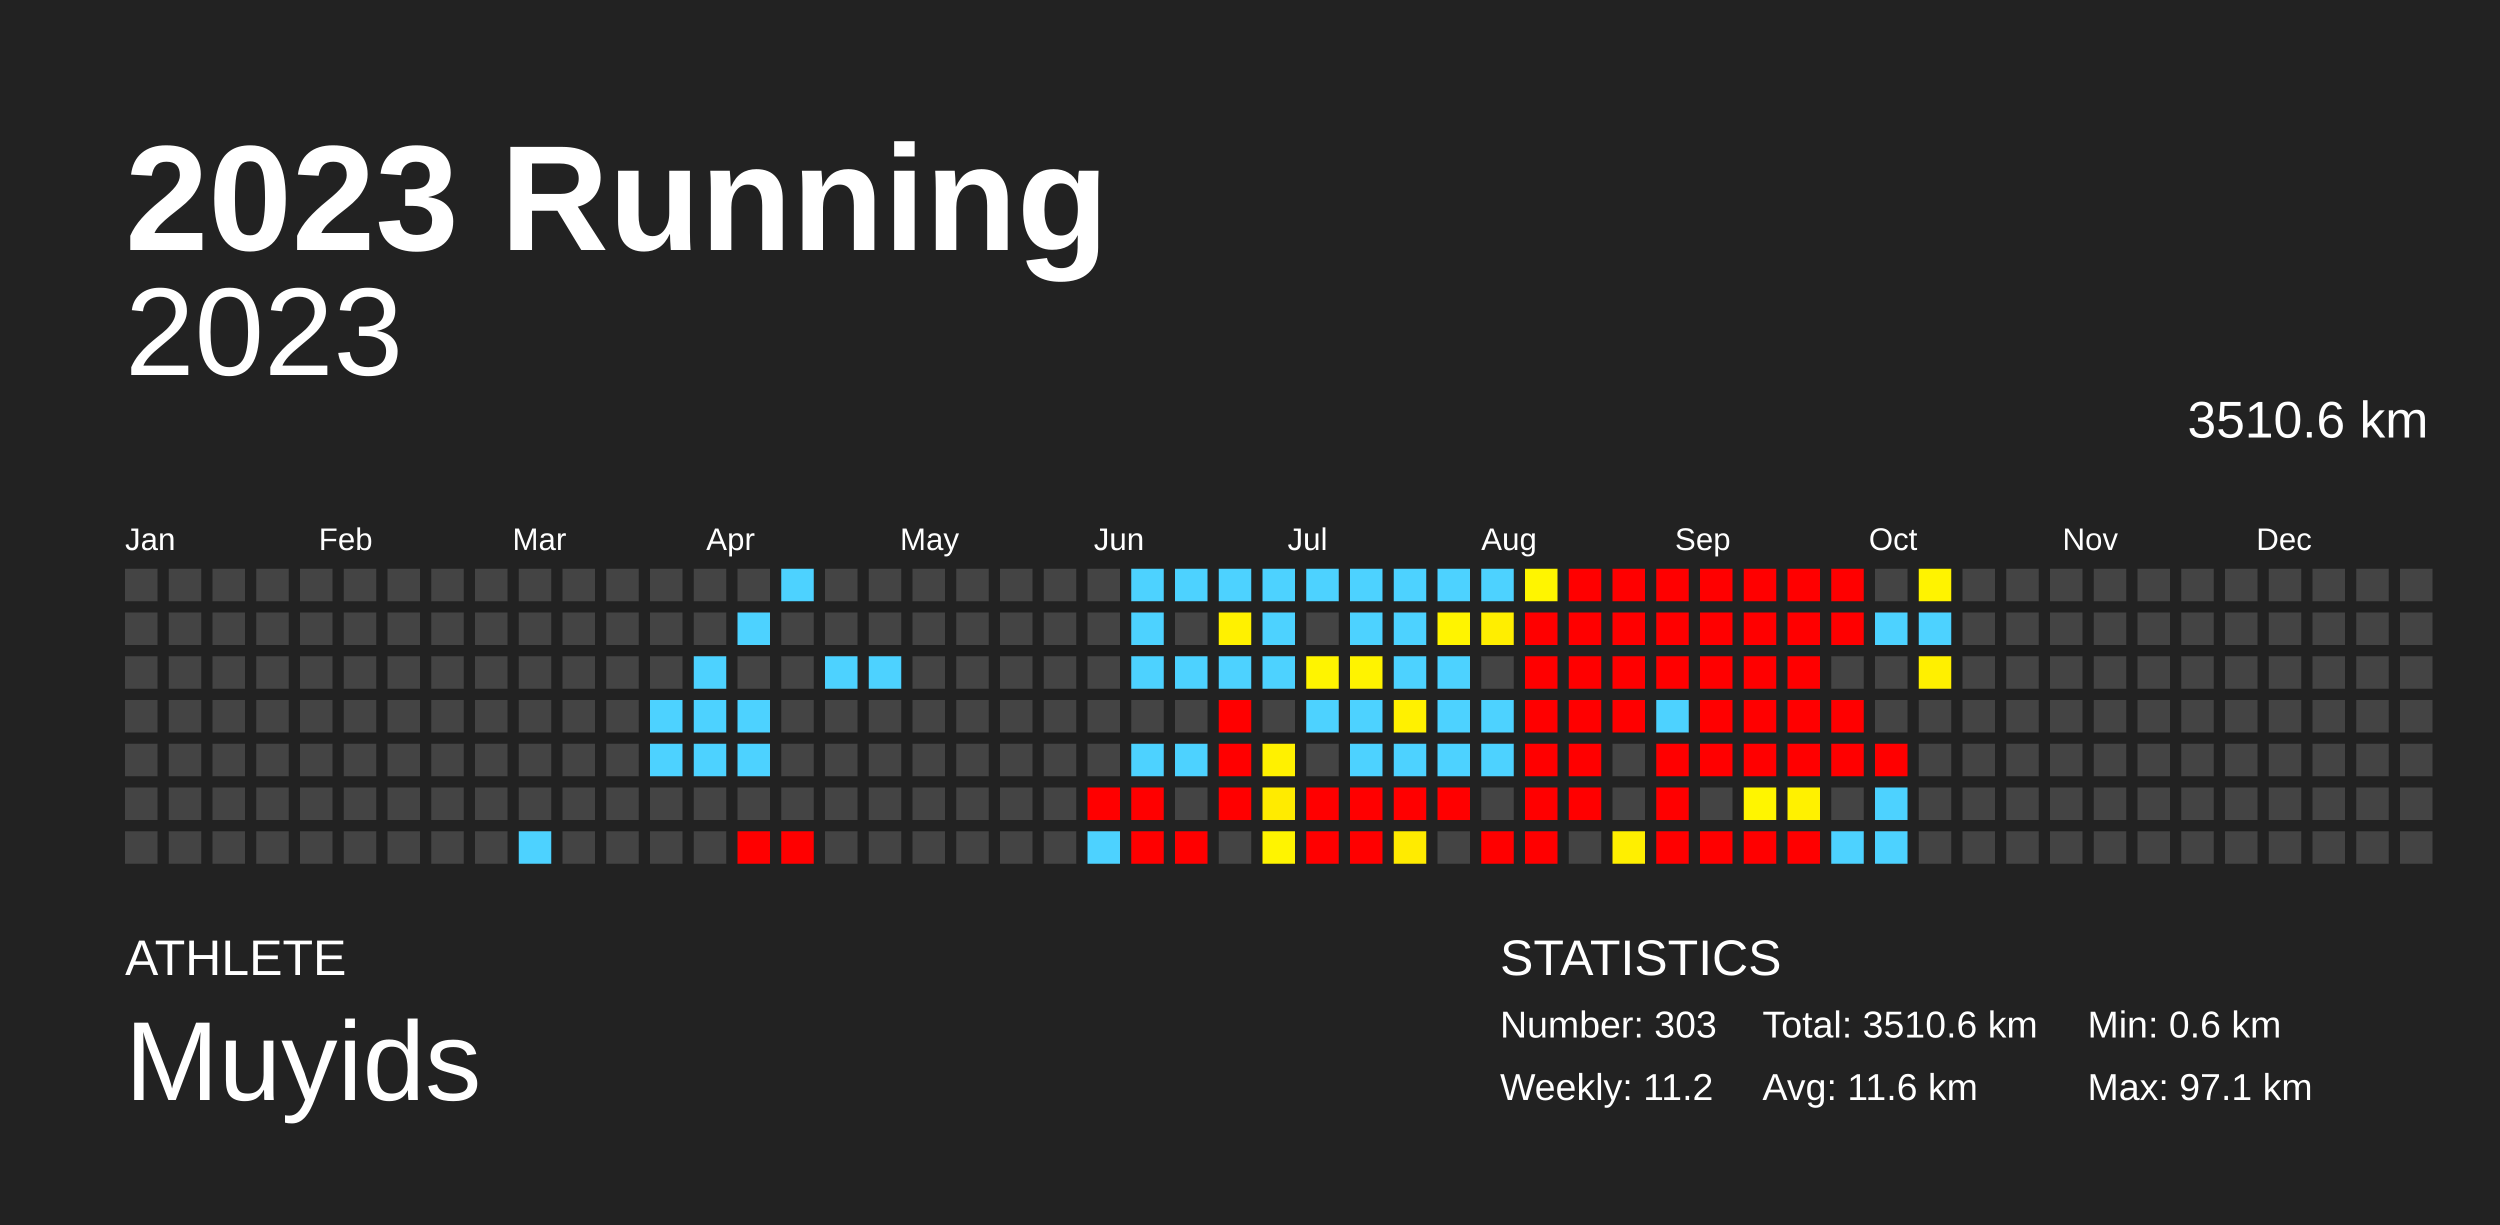
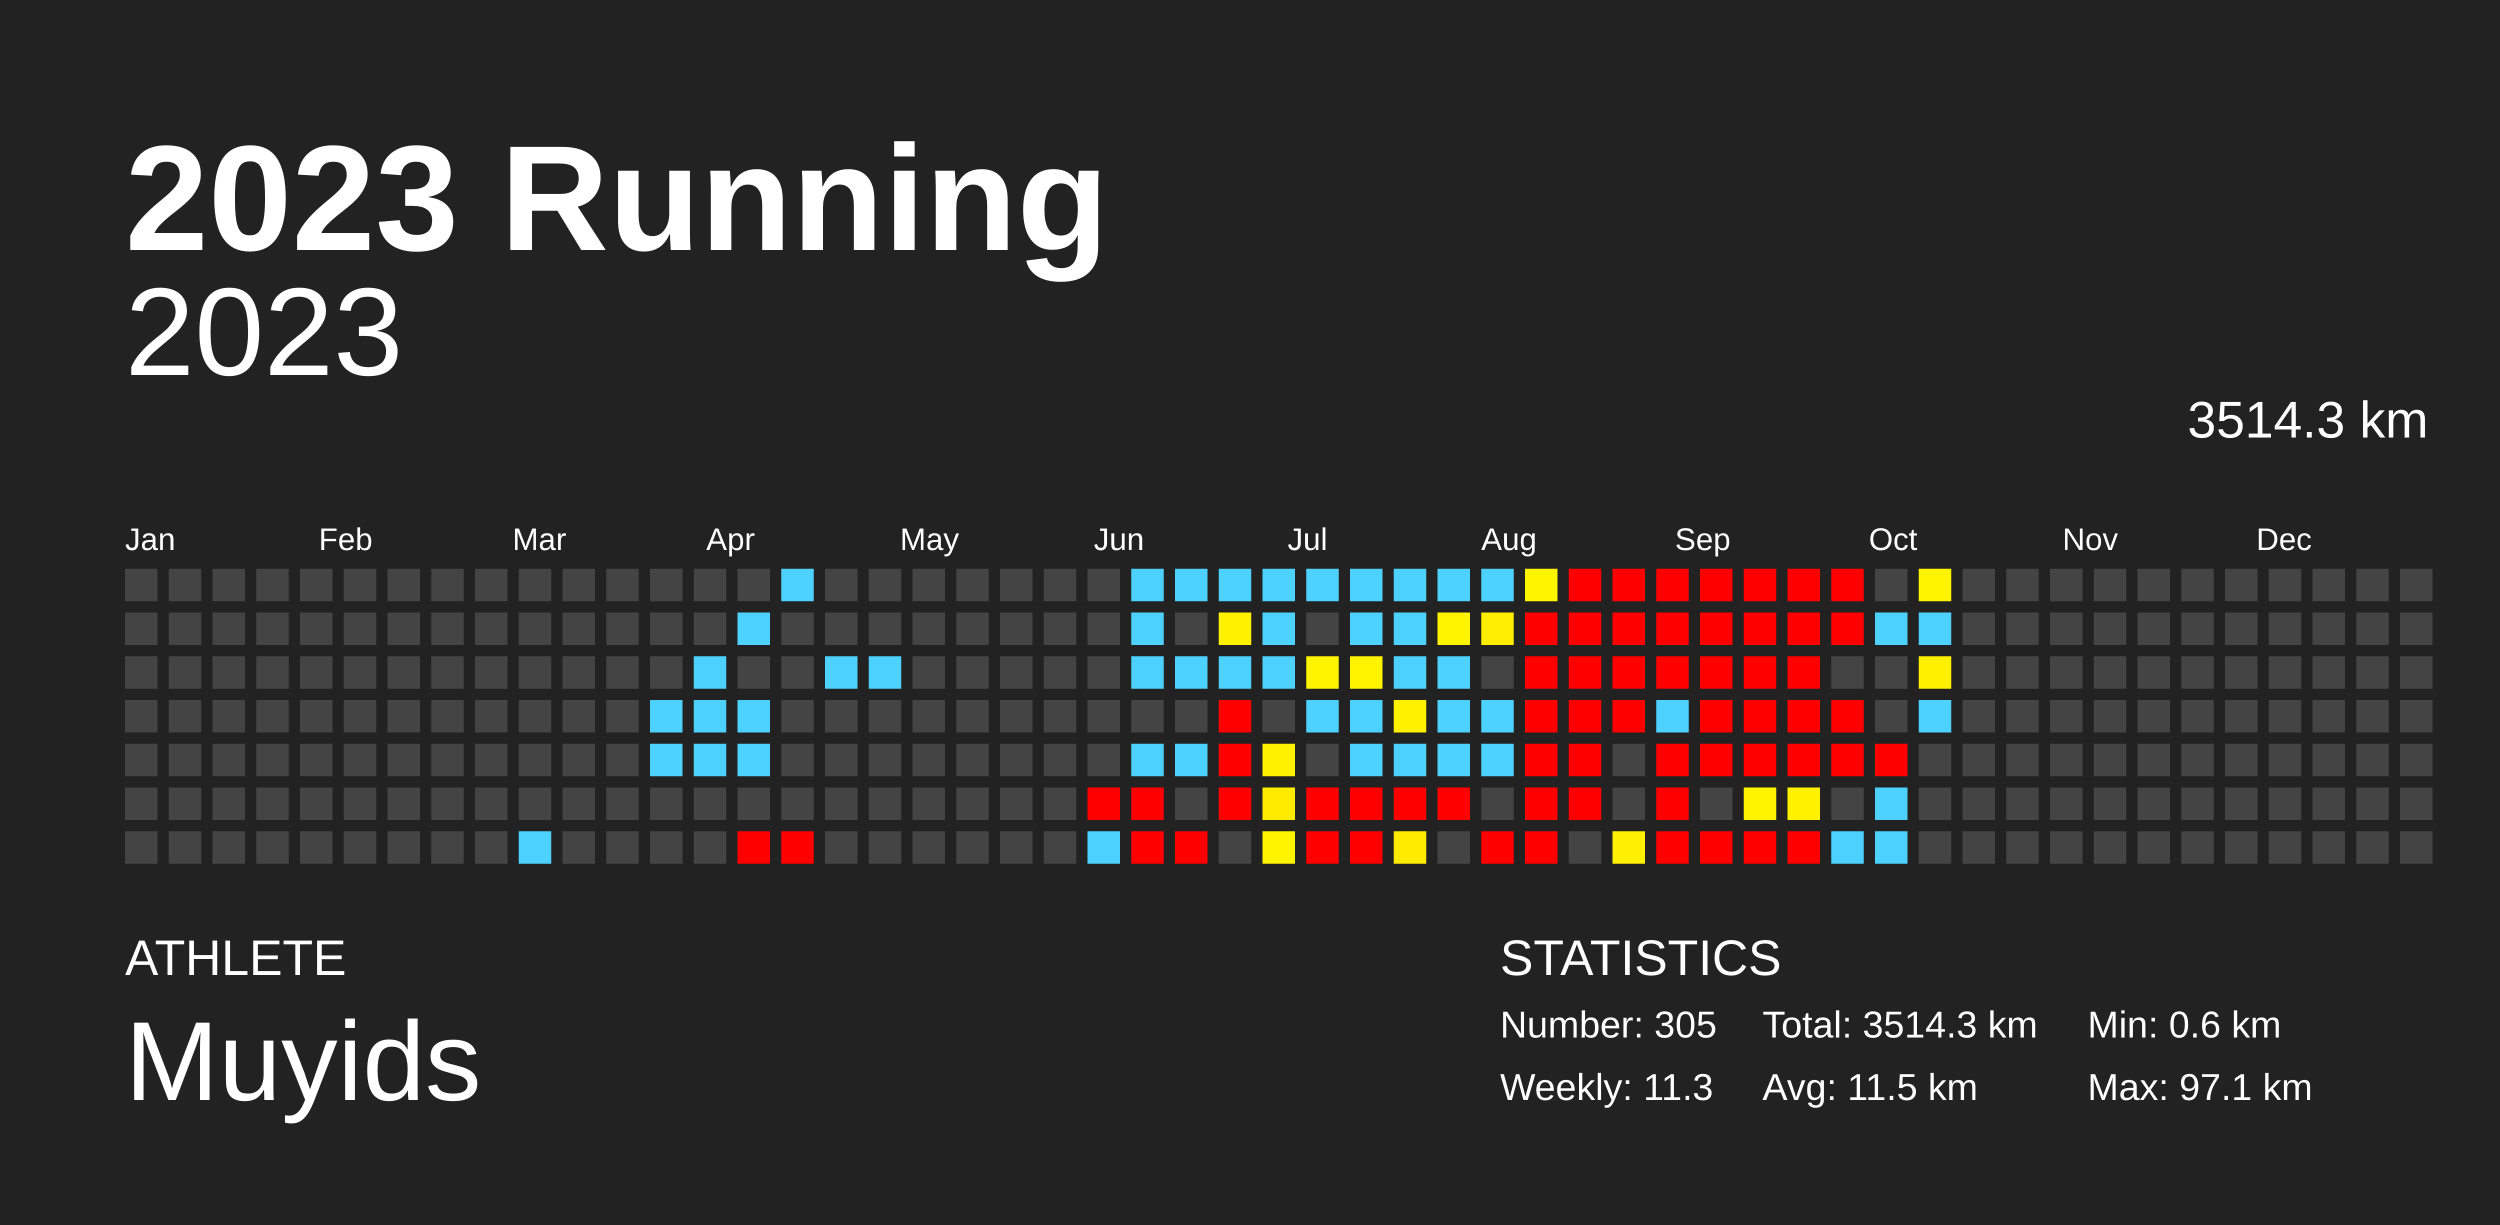
<svg xmlns="http://www.w3.org/2000/svg" baseProfile="full" height="98mm" version="1.1" viewBox="0,0,200,98" width="200mm">
  <defs />
  <rect fill="#222222" height="98" width="200" x="0" y="0" />
  <text fill="#FFFFFF" style="font-size:12px; font-family:Arial; font-weight:bold;" x="10" y="20">2023 Running</text>
  <text fill="#FFFFFF" style="font-size:4px; font-family:Arial" x="10" y="78">ATHLETE</text>
  <text fill="#FFFFFF" style="font-size:9px; font-family:Arial" x="10" y="88">Muyids</text>
  <text fill="#FFFFFF" style="font-size:4px; font-family:Arial" x="120" y="78">STATISTICS</text>
-   <text fill="#FFFFFF" style="font-size:3px; font-family:Arial" x="120" y="83">Number: 303</text>
-   <text fill="#FFFFFF" style="font-size:3px; font-family:Arial" x="120" y="88">Weekly: 11.2</text>
-   <text fill="#FFFFFF" style="font-size:3px; font-family:Arial" x="141" y="83">Total: 3510.6 km</text>
-   <text fill="#FFFFFF" style="font-size:3px; font-family:Arial" x="141" y="88">Avg: 11.6 km</text>
+   <text fill="#FFFFFF" style="font-size:3px; font-family:Arial" x="120" y="83">Number: 305</text>
+   <text fill="#FFFFFF" style="font-size:3px; font-family:Arial" x="120" y="88">Weekly: 11.3</text>
+   <text fill="#FFFFFF" style="font-size:3px; font-family:Arial" x="141" y="83">Total: 3514.3 km</text>
+   <text fill="#FFFFFF" style="font-size:3px; font-family:Arial" x="141" y="88">Avg: 11.5 km</text>
  <text fill="#FFFFFF" style="font-size:3px; font-family:Arial" x="167" y="83">Min: 0.6 km</text>
  <text fill="#FFFFFF" style="font-size:3px; font-family:Arial" x="167" y="88">Max: 97.1 km</text>
  <text alignment-baseline="hanging" fill="#FFFFFF" style="font-size:10.0px; font-family:Arial;" x="10" y="30">2023</text>
-   <text alignment-baseline="hanging" fill="#FFFFFF" style="font-size:4.125px; font-family:Arial;" x="175" y="35">3510.6 km</text>
+   <text alignment-baseline="hanging" fill="#FFFFFF" style="font-size:4.125px; font-family:Arial;" x="175" y="35">3514.3 km</text>
  <text fill="#FFFFFF" style="font-size:2.5px; font-family:Arial" x="10.0" y="44">Jan</text>
  <text fill="#FFFFFF" style="font-size:2.5px; font-family:Arial" x="25.5" y="44">Feb</text>
  <text fill="#FFFFFF" style="font-size:2.5px; font-family:Arial" x="41.0" y="44">Mar</text>
  <text fill="#FFFFFF" style="font-size:2.5px; font-family:Arial" x="56.5" y="44">Apr</text>
  <text fill="#FFFFFF" style="font-size:2.5px; font-family:Arial" x="72.0" y="44">May</text>
  <text fill="#FFFFFF" style="font-size:2.5px; font-family:Arial" x="87.5" y="44">Jun</text>
  <text fill="#FFFFFF" style="font-size:2.5px; font-family:Arial" x="103.0" y="44">Jul</text>
  <text fill="#FFFFFF" style="font-size:2.5px; font-family:Arial" x="118.5" y="44">Aug</text>
  <text fill="#FFFFFF" style="font-size:2.5px; font-family:Arial" x="134.0" y="44">Sep</text>
  <text fill="#FFFFFF" style="font-size:2.5px; font-family:Arial" x="149.5" y="44">Oct</text>
  <text fill="#FFFFFF" style="font-size:2.5px; font-family:Arial" x="165.0" y="44">Nov</text>
  <text fill="#FFFFFF" style="font-size:2.5px; font-family:Arial" x="180.5" y="44">Dec</text>
  <rect fill="#444444" height="2.6" width="2.6" x="10.0" y="45.5" />
  <rect fill="#444444" height="2.6" width="2.6" x="10.0" y="49.0" />
  <rect fill="#444444" height="2.6" width="2.6" x="10.0" y="52.5" />
  <rect fill="#444444" height="2.6" width="2.6" x="10.0" y="56.0" />
  <rect fill="#444444" height="2.6" width="2.6" x="10.0" y="59.5" />
  <rect fill="#444444" height="2.6" width="2.6" x="10.0" y="63.0" />
  <rect fill="#444444" height="2.6" width="2.6" x="10.0" y="66.5" />
  <rect fill="#444444" height="2.6" width="2.6" x="13.5" y="45.5" />
  <rect fill="#444444" height="2.6" width="2.6" x="13.5" y="49.0" />
  <rect fill="#444444" height="2.6" width="2.6" x="13.5" y="52.5" />
  <rect fill="#444444" height="2.6" width="2.6" x="13.5" y="56.0" />
  <rect fill="#444444" height="2.6" width="2.6" x="13.5" y="59.5" />
  <rect fill="#444444" height="2.6" width="2.6" x="13.5" y="63.0" />
  <rect fill="#444444" height="2.6" width="2.6" x="13.5" y="66.5" />
  <rect fill="#444444" height="2.6" width="2.6" x="17.0" y="45.5" />
  <rect fill="#444444" height="2.6" width="2.6" x="17.0" y="49.0" />
  <rect fill="#444444" height="2.6" width="2.6" x="17.0" y="52.5" />
  <rect fill="#444444" height="2.6" width="2.6" x="17.0" y="56.0" />
  <rect fill="#444444" height="2.6" width="2.6" x="17.0" y="59.5" />
  <rect fill="#444444" height="2.6" width="2.6" x="17.0" y="63.0" />
  <rect fill="#444444" height="2.6" width="2.6" x="17.0" y="66.5" />
  <rect fill="#444444" height="2.6" width="2.6" x="20.5" y="45.5" />
  <rect fill="#444444" height="2.6" width="2.6" x="20.5" y="49.0" />
  <rect fill="#444444" height="2.6" width="2.6" x="20.5" y="52.5" />
  <rect fill="#444444" height="2.6" width="2.6" x="20.5" y="56.0" />
  <rect fill="#444444" height="2.6" width="2.6" x="20.5" y="59.5" />
  <rect fill="#444444" height="2.6" width="2.6" x="20.5" y="63.0" />
  <rect fill="#444444" height="2.6" width="2.6" x="20.5" y="66.5" />
  <rect fill="#444444" height="2.6" width="2.6" x="24.0" y="45.5" />
  <rect fill="#444444" height="2.6" width="2.6" x="24.0" y="49.0" />
  <rect fill="#444444" height="2.6" width="2.6" x="24.0" y="52.5" />
  <rect fill="#444444" height="2.6" width="2.6" x="24.0" y="56.0" />
  <rect fill="#444444" height="2.6" width="2.6" x="24.0" y="59.5" />
  <rect fill="#444444" height="2.6" width="2.6" x="24.0" y="63.0" />
  <rect fill="#444444" height="2.6" width="2.6" x="24.0" y="66.5" />
  <rect fill="#444444" height="2.6" width="2.6" x="27.5" y="45.5" />
  <rect fill="#444444" height="2.6" width="2.6" x="27.5" y="49.0" />
  <rect fill="#444444" height="2.6" width="2.6" x="27.5" y="52.5" />
  <rect fill="#444444" height="2.6" width="2.6" x="27.5" y="56.0" />
  <rect fill="#444444" height="2.6" width="2.6" x="27.5" y="59.5" />
  <rect fill="#444444" height="2.6" width="2.6" x="27.5" y="63.0" />
  <rect fill="#444444" height="2.6" width="2.6" x="27.5" y="66.5" />
  <rect fill="#444444" height="2.6" width="2.6" x="31.0" y="45.5" />
  <rect fill="#444444" height="2.6" width="2.6" x="31.0" y="49.0" />
  <rect fill="#444444" height="2.6" width="2.6" x="31.0" y="52.5" />
  <rect fill="#444444" height="2.6" width="2.6" x="31.0" y="56.0" />
  <rect fill="#444444" height="2.6" width="2.6" x="31.0" y="59.5" />
  <rect fill="#444444" height="2.6" width="2.6" x="31.0" y="63.0" />
  <rect fill="#444444" height="2.6" width="2.6" x="31.0" y="66.5" />
  <rect fill="#444444" height="2.6" width="2.6" x="34.5" y="45.5" />
  <rect fill="#444444" height="2.6" width="2.6" x="34.5" y="49.0" />
  <rect fill="#444444" height="2.6" width="2.6" x="34.5" y="52.5" />
  <rect fill="#444444" height="2.6" width="2.6" x="34.5" y="56.0" />
  <rect fill="#444444" height="2.6" width="2.6" x="34.5" y="59.5" />
  <rect fill="#444444" height="2.6" width="2.6" x="34.5" y="63.0" />
  <rect fill="#444444" height="2.6" width="2.6" x="34.5" y="66.5" />
  <rect fill="#444444" height="2.6" width="2.6" x="38.0" y="45.5" />
  <rect fill="#444444" height="2.6" width="2.6" x="38.0" y="49.0" />
  <rect fill="#444444" height="2.6" width="2.6" x="38.0" y="52.5" />
  <rect fill="#444444" height="2.6" width="2.6" x="38.0" y="56.0" />
  <rect fill="#444444" height="2.6" width="2.6" x="38.0" y="59.5" />
  <rect fill="#444444" height="2.6" width="2.6" x="38.0" y="63.0" />
  <rect fill="#444444" height="2.6" width="2.6" x="38.0" y="66.5" />
  <rect fill="#444444" height="2.6" width="2.6" x="41.5" y="45.5" />
  <rect fill="#444444" height="2.6" width="2.6" x="41.5" y="49.0" />
  <rect fill="#444444" height="2.6" width="2.6" x="41.5" y="52.5" />
  <rect fill="#444444" height="2.6" width="2.6" x="41.5" y="56.0" />
  <rect fill="#444444" height="2.6" width="2.6" x="41.5" y="59.5" />
  <rect fill="#444444" height="2.6" width="2.6" x="41.5" y="63.0" />
  <rect fill="#4dd2ff" height="2.6" width="2.6" x="41.5" y="66.5" />
  <rect fill="#444444" height="2.6" width="2.6" x="45.0" y="45.5" />
  <rect fill="#444444" height="2.6" width="2.6" x="45.0" y="49.0" />
  <rect fill="#444444" height="2.6" width="2.6" x="45.0" y="52.5" />
  <rect fill="#444444" height="2.6" width="2.6" x="45.0" y="56.0" />
  <rect fill="#444444" height="2.6" width="2.6" x="45.0" y="59.5" />
  <rect fill="#444444" height="2.6" width="2.6" x="45.0" y="63.0" />
  <rect fill="#444444" height="2.6" width="2.6" x="45.0" y="66.5" />
  <rect fill="#444444" height="2.6" width="2.6" x="48.5" y="45.5" />
  <rect fill="#444444" height="2.6" width="2.6" x="48.5" y="49.0" />
  <rect fill="#444444" height="2.6" width="2.6" x="48.5" y="52.5" />
  <rect fill="#444444" height="2.6" width="2.6" x="48.5" y="56.0" />
  <rect fill="#444444" height="2.6" width="2.6" x="48.5" y="59.5" />
  <rect fill="#444444" height="2.6" width="2.6" x="48.5" y="63.0" />
  <rect fill="#444444" height="2.6" width="2.6" x="48.5" y="66.5" />
  <rect fill="#444444" height="2.6" width="2.6" x="52.0" y="45.5" />
  <rect fill="#444444" height="2.6" width="2.6" x="52.0" y="49.0" />
  <rect fill="#444444" height="2.6" width="2.6" x="52.0" y="52.5" />
  <rect fill="#4dd2ff" height="2.6" width="2.6" x="52.0" y="56.0" />
  <rect fill="#4dd2ff" height="2.6" width="2.6" x="52.0" y="59.5" />
  <rect fill="#444444" height="2.6" width="2.6" x="52.0" y="63.0" />
  <rect fill="#444444" height="2.6" width="2.6" x="52.0" y="66.5" />
  <rect fill="#444444" height="2.6" width="2.6" x="55.5" y="45.5" />
  <rect fill="#444444" height="2.6" width="2.6" x="55.5" y="49.0" />
  <rect fill="#4dd2ff" height="2.6" width="2.6" x="55.5" y="52.5" />
  <rect fill="#4dd2ff" height="2.6" width="2.6" x="55.5" y="56.0" />
  <rect fill="#4dd2ff" height="2.6" width="2.6" x="55.5" y="59.5" />
  <rect fill="#444444" height="2.6" width="2.6" x="55.5" y="63.0" />
  <rect fill="#444444" height="2.6" width="2.6" x="55.5" y="66.5" />
  <rect fill="#444444" height="2.6" width="2.6" x="59.0" y="45.5" />
  <rect fill="#4dd2ff" height="2.6" width="2.6" x="59.0" y="49.0" />
  <rect fill="#444444" height="2.6" width="2.6" x="59.0" y="52.5" />
  <rect fill="#4dd2ff" height="2.6" width="2.6" x="59.0" y="56.0" />
  <rect fill="#4dd2ff" height="2.6" width="2.6" x="59.0" y="59.5" />
  <rect fill="#444444" height="2.6" width="2.6" x="59.0" y="63.0" />
  <rect fill="red" height="2.6" width="2.6" x="59.0" y="66.5" />
  <rect fill="#4dd2ff" height="2.6" width="2.6" x="62.5" y="45.5" />
  <rect fill="#444444" height="2.6" width="2.6" x="62.5" y="49.0" />
  <rect fill="#444444" height="2.6" width="2.6" x="62.5" y="52.5" />
  <rect fill="#444444" height="2.6" width="2.6" x="62.5" y="56.0" />
  <rect fill="#444444" height="2.6" width="2.6" x="62.5" y="59.5" />
  <rect fill="#444444" height="2.6" width="2.6" x="62.5" y="63.0" />
  <rect fill="red" height="2.6" width="2.6" x="62.5" y="66.5" />
  <rect fill="#444444" height="2.6" width="2.6" x="66.0" y="45.5" />
  <rect fill="#444444" height="2.6" width="2.6" x="66.0" y="49.0" />
  <rect fill="#4dd2ff" height="2.6" width="2.6" x="66.0" y="52.5" />
  <rect fill="#444444" height="2.6" width="2.6" x="66.0" y="56.0" />
  <rect fill="#444444" height="2.6" width="2.6" x="66.0" y="59.5" />
  <rect fill="#444444" height="2.6" width="2.6" x="66.0" y="63.0" />
  <rect fill="#444444" height="2.6" width="2.6" x="66.0" y="66.5" />
  <rect fill="#444444" height="2.6" width="2.6" x="69.5" y="45.5" />
  <rect fill="#444444" height="2.6" width="2.6" x="69.5" y="49.0" />
  <rect fill="#4dd2ff" height="2.6" width="2.6" x="69.5" y="52.5" />
  <rect fill="#444444" height="2.6" width="2.6" x="69.5" y="56.0" />
  <rect fill="#444444" height="2.6" width="2.6" x="69.5" y="59.5" />
  <rect fill="#444444" height="2.6" width="2.6" x="69.5" y="63.0" />
  <rect fill="#444444" height="2.6" width="2.6" x="69.5" y="66.5" />
  <rect fill="#444444" height="2.6" width="2.6" x="73.0" y="45.5" />
  <rect fill="#444444" height="2.6" width="2.6" x="73.0" y="49.0" />
  <rect fill="#444444" height="2.6" width="2.6" x="73.0" y="52.5" />
  <rect fill="#444444" height="2.6" width="2.6" x="73.0" y="56.0" />
  <rect fill="#444444" height="2.6" width="2.6" x="73.0" y="59.5" />
  <rect fill="#444444" height="2.6" width="2.6" x="73.0" y="63.0" />
  <rect fill="#444444" height="2.6" width="2.6" x="73.0" y="66.5" />
  <rect fill="#444444" height="2.6" width="2.6" x="76.5" y="45.5" />
  <rect fill="#444444" height="2.6" width="2.6" x="76.5" y="49.0" />
  <rect fill="#444444" height="2.6" width="2.6" x="76.5" y="52.5" />
  <rect fill="#444444" height="2.6" width="2.6" x="76.5" y="56.0" />
  <rect fill="#444444" height="2.6" width="2.6" x="76.5" y="59.5" />
  <rect fill="#444444" height="2.6" width="2.6" x="76.5" y="63.0" />
  <rect fill="#444444" height="2.6" width="2.6" x="76.5" y="66.5" />
  <rect fill="#444444" height="2.6" width="2.6" x="80.0" y="45.5" />
  <rect fill="#444444" height="2.6" width="2.6" x="80.0" y="49.0" />
  <rect fill="#444444" height="2.6" width="2.6" x="80.0" y="52.5" />
  <rect fill="#444444" height="2.6" width="2.6" x="80.0" y="56.0" />
  <rect fill="#444444" height="2.6" width="2.6" x="80.0" y="59.5" />
  <rect fill="#444444" height="2.6" width="2.6" x="80.0" y="63.0" />
  <rect fill="#444444" height="2.6" width="2.6" x="80.0" y="66.5" />
  <rect fill="#444444" height="2.6" width="2.6" x="83.5" y="45.5" />
  <rect fill="#444444" height="2.6" width="2.6" x="83.5" y="49.0" />
  <rect fill="#444444" height="2.6" width="2.6" x="83.5" y="52.5" />
  <rect fill="#444444" height="2.6" width="2.6" x="83.5" y="56.0" />
  <rect fill="#444444" height="2.6" width="2.6" x="83.5" y="59.5" />
  <rect fill="#444444" height="2.6" width="2.6" x="83.5" y="63.0" />
  <rect fill="#444444" height="2.6" width="2.6" x="83.5" y="66.5" />
  <rect fill="#444444" height="2.6" width="2.6" x="87.0" y="45.5" />
  <rect fill="#444444" height="2.6" width="2.6" x="87.0" y="49.0" />
  <rect fill="#444444" height="2.6" width="2.6" x="87.0" y="52.5" />
  <rect fill="#444444" height="2.6" width="2.6" x="87.0" y="56.0" />
  <rect fill="#444444" height="2.6" width="2.6" x="87.0" y="59.5" />
  <rect fill="red" height="2.6" width="2.6" x="87.0" y="63.0" />
  <rect fill="#4dd2ff" height="2.6" width="2.6" x="87.0" y="66.5" />
  <rect fill="#4dd2ff" height="2.6" width="2.6" x="90.5" y="45.5" />
  <rect fill="#4dd2ff" height="2.6" width="2.6" x="90.5" y="49.0" />
  <rect fill="#4dd2ff" height="2.6" width="2.6" x="90.5" y="52.5" />
  <rect fill="#444444" height="2.6" width="2.6" x="90.5" y="56.0" />
  <rect fill="#4dd2ff" height="2.6" width="2.6" x="90.5" y="59.5" />
  <rect fill="red" height="2.6" width="2.6" x="90.5" y="63.0" />
  <rect fill="red" height="2.6" width="2.6" x="90.5" y="66.5" />
  <rect fill="#4dd2ff" height="2.6" width="2.6" x="94.0" y="45.5" />
  <rect fill="#444444" height="2.6" width="2.6" x="94.0" y="49.0" />
  <rect fill="#4dd2ff" height="2.6" width="2.6" x="94.0" y="52.5" />
  <rect fill="#444444" height="2.6" width="2.6" x="94.0" y="56.0" />
  <rect fill="#4dd2ff" height="2.6" width="2.6" x="94.0" y="59.5" />
  <rect fill="#444444" height="2.6" width="2.6" x="94.0" y="63.0" />
  <rect fill="red" height="2.6" width="2.6" x="94.0" y="66.5" />
  <rect fill="#4dd2ff" height="2.6" width="2.6" x="97.5" y="45.5" />
  <rect fill="#fff100" height="2.6" width="2.6" x="97.5" y="49.0" />
  <rect fill="#4dd2ff" height="2.6" width="2.6" x="97.5" y="52.5" />
  <rect fill="red" height="2.6" width="2.6" x="97.5" y="56.0" />
  <rect fill="red" height="2.6" width="2.6" x="97.5" y="59.5" />
  <rect fill="red" height="2.6" width="2.6" x="97.5" y="63.0" />
  <rect fill="#444444" height="2.6" width="2.6" x="97.5" y="66.5" />
  <rect fill="#4dd2ff" height="2.6" width="2.6" x="101.0" y="45.5" />
  <rect fill="#4dd2ff" height="2.6" width="2.6" x="101.0" y="49.0" />
  <rect fill="#4dd2ff" height="2.6" width="2.6" x="101.0" y="52.5" />
  <rect fill="#444444" height="2.6" width="2.6" x="101.0" y="56.0" />
  <rect fill="#fff100" height="2.6" width="2.6" x="101.0" y="59.5" />
  <rect fill="#ffeb00" height="2.6" width="2.6" x="101.0" y="63.0" />
  <rect fill="#fff400" height="2.6" width="2.6" x="101.0" y="66.5" />
  <rect fill="#4dd2ff" height="2.6" width="2.6" x="104.5" y="45.5" />
  <rect fill="#444444" height="2.6" width="2.6" x="104.5" y="49.0" />
  <rect fill="#fff400" height="2.6" width="2.6" x="104.5" y="52.5" />
  <rect fill="#4dd2ff" height="2.6" width="2.6" x="104.5" y="56.0" />
  <rect fill="#444444" height="2.6" width="2.6" x="104.5" y="59.5" />
  <rect fill="red" height="2.6" width="2.6" x="104.5" y="63.0" />
  <rect fill="red" height="2.6" width="2.6" x="104.5" y="66.5" />
  <rect fill="#4dd2ff" height="2.6" width="2.6" x="108.0" y="45.5" />
  <rect fill="#4dd2ff" height="2.6" width="2.6" x="108.0" y="49.0" />
  <rect fill="#fff300" height="2.6" width="2.6" x="108.0" y="52.5" />
  <rect fill="#4dd2ff" height="2.6" width="2.6" x="108.0" y="56.0" />
  <rect fill="#4dd2ff" height="2.6" width="2.6" x="108.0" y="59.5" />
  <rect fill="red" height="2.6" width="2.6" x="108.0" y="63.0" />
  <rect fill="red" height="2.6" width="2.6" x="108.0" y="66.5" />
  <rect fill="#4dd2ff" height="2.6" width="2.6" x="111.5" y="45.5" />
  <rect fill="#4dd2ff" height="2.6" width="2.6" x="111.5" y="49.0" />
  <rect fill="#4dd2ff" height="2.6" width="2.6" x="111.5" y="52.5" />
  <rect fill="#fff100" height="2.6" width="2.6" x="111.5" y="56.0" />
  <rect fill="#4dd2ff" height="2.6" width="2.6" x="111.5" y="59.5" />
  <rect fill="red" height="2.6" width="2.6" x="111.5" y="63.0" />
  <rect fill="#ffeb00" height="2.6" width="2.6" x="111.5" y="66.5" />
  <rect fill="#4dd2ff" height="2.6" width="2.6" x="115.0" y="45.5" />
  <rect fill="#fff400" height="2.6" width="2.6" x="115.0" y="49.0" />
  <rect fill="#4dd2ff" height="2.6" width="2.6" x="115.0" y="52.5" />
  <rect fill="#4dd2ff" height="2.6" width="2.6" x="115.0" y="56.0" />
  <rect fill="#4dd2ff" height="2.6" width="2.6" x="115.0" y="59.5" />
  <rect fill="red" height="2.6" width="2.6" x="115.0" y="63.0" />
  <rect fill="#444444" height="2.6" width="2.6" x="115.0" y="66.5" />
  <rect fill="#4dd2ff" height="2.6" width="2.6" x="118.5" y="45.5" />
  <rect fill="#ffee00" height="2.6" width="2.6" x="118.5" y="49.0" />
  <rect fill="#444444" height="2.6" width="2.6" x="118.5" y="52.5" />
  <rect fill="#4dd2ff" height="2.6" width="2.6" x="118.5" y="56.0" />
  <rect fill="#4dd2ff" height="2.6" width="2.6" x="118.5" y="59.5" />
  <rect fill="#444444" height="2.6" width="2.6" x="118.5" y="63.0" />
  <rect fill="red" height="2.6" width="2.6" x="118.5" y="66.5" />
  <rect fill="#fff500" height="2.6" width="2.6" x="122.0" y="45.5" />
  <rect fill="red" height="2.6" width="2.6" x="122.0" y="49.0" />
  <rect fill="red" height="2.6" width="2.6" x="122.0" y="52.5" />
  <rect fill="red" height="2.6" width="2.6" x="122.0" y="56.0" />
  <rect fill="red" height="2.6" width="2.6" x="122.0" y="59.5" />
  <rect fill="red" height="2.6" width="2.6" x="122.0" y="63.0" />
  <rect fill="red" height="2.6" width="2.6" x="122.0" y="66.5" />
  <rect fill="red" height="2.6" width="2.6" x="125.5" y="45.5" />
  <rect fill="red" height="2.6" width="2.6" x="125.5" y="49.0" />
  <rect fill="red" height="2.6" width="2.6" x="125.5" y="52.5" />
  <rect fill="red" height="2.6" width="2.6" x="125.5" y="56.0" />
  <rect fill="red" height="2.6" width="2.6" x="125.5" y="59.5" />
  <rect fill="red" height="2.6" width="2.6" x="125.5" y="63.0" />
  <rect fill="#444444" height="2.6" width="2.6" x="125.5" y="66.5" />
  <rect fill="red" height="2.6" width="2.6" x="129.0" y="45.5" />
  <rect fill="red" height="2.6" width="2.6" x="129.0" y="49.0" />
  <rect fill="red" height="2.6" width="2.6" x="129.0" y="52.5" />
  <rect fill="red" height="2.6" width="2.6" x="129.0" y="56.0" />
  <rect fill="#444444" height="2.6" width="2.6" x="129.0" y="59.5" />
  <rect fill="#444444" height="2.6" width="2.6" x="129.0" y="63.0" />
  <rect fill="#ffef00" height="2.6" width="2.6" x="129.0" y="66.5" />
  <rect fill="red" height="2.6" width="2.6" x="132.5" y="45.5" />
  <rect fill="red" height="2.6" width="2.6" x="132.5" y="49.0" />
  <rect fill="red" height="2.6" width="2.6" x="132.5" y="52.5" />
  <rect fill="#4dd2ff" height="2.6" width="2.6" x="132.5" y="56.0" />
  <rect fill="red" height="2.6" width="2.6" x="132.5" y="59.5" />
  <rect fill="red" height="2.6" width="2.6" x="132.5" y="63.0" />
  <rect fill="red" height="2.6" width="2.6" x="132.5" y="66.5" />
  <rect fill="red" height="2.6" width="2.6" x="136.0" y="45.5" />
  <rect fill="red" height="2.6" width="2.6" x="136.0" y="49.0" />
  <rect fill="red" height="2.6" width="2.6" x="136.0" y="52.5" />
  <rect fill="red" height="2.6" width="2.6" x="136.0" y="56.0" />
  <rect fill="red" height="2.6" width="2.6" x="136.0" y="59.5" />
  <rect fill="#444444" height="2.6" width="2.6" x="136.0" y="63.0" />
  <rect fill="red" height="2.6" width="2.6" x="136.0" y="66.5" />
  <rect fill="red" height="2.6" width="2.6" x="139.5" y="45.5" />
  <rect fill="red" height="2.6" width="2.6" x="139.5" y="49.0" />
  <rect fill="red" height="2.6" width="2.6" x="139.5" y="52.5" />
  <rect fill="red" height="2.6" width="2.6" x="139.5" y="56.0" />
  <rect fill="red" height="2.6" width="2.6" x="139.5" y="59.5" />
  <rect fill="#fff500" height="2.6" width="2.6" x="139.5" y="63.0" />
  <rect fill="red" height="2.6" width="2.6" x="139.5" y="66.5" />
  <rect fill="red" height="2.6" width="2.6" x="143.0" y="45.5" />
  <rect fill="red" height="2.6" width="2.6" x="143.0" y="49.0" />
  <rect fill="red" height="2.6" width="2.6" x="143.0" y="52.5" />
  <rect fill="red" height="2.6" width="2.6" x="143.0" y="56.0" />
  <rect fill="red" height="2.6" width="2.6" x="143.0" y="59.5" />
  <rect fill="#fff100" height="2.6" width="2.6" x="143.0" y="63.0" />
  <rect fill="red" height="2.6" width="2.6" x="143.0" y="66.5" />
  <rect fill="red" height="2.6" width="2.6" x="146.5" y="45.5" />
  <rect fill="red" height="2.6" width="2.6" x="146.5" y="49.0" />
  <rect fill="#444444" height="2.6" width="2.6" x="146.5" y="52.5" />
  <rect fill="red" height="2.6" width="2.6" x="146.5" y="56.0" />
  <rect fill="red" height="2.6" width="2.6" x="146.5" y="59.5" />
  <rect fill="#444444" height="2.6" width="2.6" x="146.5" y="63.0" />
  <rect fill="#4dd2ff" height="2.6" width="2.6" x="146.5" y="66.5" />
  <rect fill="#444444" height="2.6" width="2.6" x="150.0" y="45.5" />
  <rect fill="#4dd2ff" height="2.6" width="2.6" x="150.0" y="49.0" />
  <rect fill="#444444" height="2.6" width="2.6" x="150.0" y="52.5" />
  <rect fill="#444444" height="2.6" width="2.6" x="150.0" y="56.0" />
  <rect fill="red" height="2.6" width="2.6" x="150.0" y="59.5" />
  <rect fill="#4dd2ff" height="2.6" width="2.6" x="150.0" y="63.0" />
  <rect fill="#4dd2ff" height="2.6" width="2.6" x="150.0" y="66.5" />
  <rect fill="#fff300" height="2.6" width="2.6" x="153.5" y="45.5" />
  <rect fill="#4dd2ff" height="2.6" width="2.6" x="153.5" y="49.0" />
  <rect fill="#fff000" height="2.6" width="2.6" x="153.5" y="52.5" />
-   <rect fill="#444444" height="2.6" width="2.6" x="153.5" y="56.0" />
+   <rect fill="#4dd2ff" height="2.6" width="2.6" x="153.5" y="56.0" />
  <rect fill="#444444" height="2.6" width="2.6" x="153.5" y="59.5" />
  <rect fill="#444444" height="2.6" width="2.6" x="153.5" y="63.0" />
  <rect fill="#444444" height="2.6" width="2.6" x="153.5" y="66.5" />
  <rect fill="#444444" height="2.6" width="2.6" x="157.0" y="45.5" />
  <rect fill="#444444" height="2.6" width="2.6" x="157.0" y="49.0" />
  <rect fill="#444444" height="2.6" width="2.6" x="157.0" y="52.5" />
  <rect fill="#444444" height="2.6" width="2.6" x="157.0" y="56.0" />
  <rect fill="#444444" height="2.6" width="2.6" x="157.0" y="59.5" />
  <rect fill="#444444" height="2.6" width="2.6" x="157.0" y="63.0" />
  <rect fill="#444444" height="2.6" width="2.6" x="157.0" y="66.5" />
  <rect fill="#444444" height="2.6" width="2.6" x="160.5" y="45.5" />
  <rect fill="#444444" height="2.6" width="2.6" x="160.5" y="49.0" />
  <rect fill="#444444" height="2.6" width="2.6" x="160.5" y="52.5" />
  <rect fill="#444444" height="2.6" width="2.6" x="160.5" y="56.0" />
  <rect fill="#444444" height="2.6" width="2.6" x="160.5" y="59.5" />
  <rect fill="#444444" height="2.6" width="2.6" x="160.5" y="63.0" />
  <rect fill="#444444" height="2.6" width="2.6" x="160.5" y="66.5" />
  <rect fill="#444444" height="2.6" width="2.6" x="164.0" y="45.5" />
  <rect fill="#444444" height="2.6" width="2.6" x="164.0" y="49.0" />
  <rect fill="#444444" height="2.6" width="2.6" x="164.0" y="52.5" />
  <rect fill="#444444" height="2.6" width="2.6" x="164.0" y="56.0" />
  <rect fill="#444444" height="2.6" width="2.6" x="164.0" y="59.5" />
  <rect fill="#444444" height="2.6" width="2.6" x="164.0" y="63.0" />
  <rect fill="#444444" height="2.6" width="2.6" x="164.0" y="66.5" />
  <rect fill="#444444" height="2.6" width="2.6" x="167.5" y="45.5" />
  <rect fill="#444444" height="2.6" width="2.6" x="167.5" y="49.0" />
  <rect fill="#444444" height="2.6" width="2.6" x="167.5" y="52.5" />
  <rect fill="#444444" height="2.6" width="2.6" x="167.5" y="56.0" />
  <rect fill="#444444" height="2.6" width="2.6" x="167.5" y="59.5" />
  <rect fill="#444444" height="2.6" width="2.6" x="167.5" y="63.0" />
  <rect fill="#444444" height="2.6" width="2.6" x="167.5" y="66.5" />
  <rect fill="#444444" height="2.6" width="2.6" x="171.0" y="45.5" />
  <rect fill="#444444" height="2.6" width="2.6" x="171.0" y="49.0" />
  <rect fill="#444444" height="2.6" width="2.6" x="171.0" y="52.5" />
  <rect fill="#444444" height="2.6" width="2.6" x="171.0" y="56.0" />
  <rect fill="#444444" height="2.6" width="2.6" x="171.0" y="59.5" />
  <rect fill="#444444" height="2.6" width="2.6" x="171.0" y="63.0" />
  <rect fill="#444444" height="2.6" width="2.6" x="171.0" y="66.5" />
  <rect fill="#444444" height="2.6" width="2.6" x="174.5" y="45.5" />
  <rect fill="#444444" height="2.6" width="2.6" x="174.5" y="49.0" />
  <rect fill="#444444" height="2.6" width="2.6" x="174.5" y="52.5" />
  <rect fill="#444444" height="2.6" width="2.6" x="174.5" y="56.0" />
  <rect fill="#444444" height="2.6" width="2.6" x="174.5" y="59.5" />
  <rect fill="#444444" height="2.6" width="2.6" x="174.5" y="63.0" />
  <rect fill="#444444" height="2.6" width="2.6" x="174.5" y="66.5" />
  <rect fill="#444444" height="2.6" width="2.6" x="178.0" y="45.5" />
  <rect fill="#444444" height="2.6" width="2.6" x="178.0" y="49.0" />
  <rect fill="#444444" height="2.6" width="2.6" x="178.0" y="52.5" />
  <rect fill="#444444" height="2.6" width="2.6" x="178.0" y="56.0" />
  <rect fill="#444444" height="2.6" width="2.6" x="178.0" y="59.5" />
  <rect fill="#444444" height="2.6" width="2.6" x="178.0" y="63.0" />
  <rect fill="#444444" height="2.6" width="2.6" x="178.0" y="66.5" />
  <rect fill="#444444" height="2.6" width="2.6" x="181.5" y="45.5" />
  <rect fill="#444444" height="2.6" width="2.6" x="181.5" y="49.0" />
  <rect fill="#444444" height="2.6" width="2.6" x="181.5" y="52.5" />
  <rect fill="#444444" height="2.6" width="2.6" x="181.5" y="56.0" />
  <rect fill="#444444" height="2.6" width="2.6" x="181.5" y="59.5" />
  <rect fill="#444444" height="2.6" width="2.6" x="181.5" y="63.0" />
  <rect fill="#444444" height="2.6" width="2.6" x="181.5" y="66.5" />
  <rect fill="#444444" height="2.6" width="2.6" x="185.0" y="45.5" />
  <rect fill="#444444" height="2.6" width="2.6" x="185.0" y="49.0" />
  <rect fill="#444444" height="2.6" width="2.6" x="185.0" y="52.5" />
  <rect fill="#444444" height="2.6" width="2.6" x="185.0" y="56.0" />
  <rect fill="#444444" height="2.6" width="2.6" x="185.0" y="59.5" />
  <rect fill="#444444" height="2.6" width="2.6" x="185.0" y="63.0" />
  <rect fill="#444444" height="2.6" width="2.6" x="185.0" y="66.5" />
  <rect fill="#444444" height="2.6" width="2.6" x="188.5" y="45.5" />
  <rect fill="#444444" height="2.6" width="2.6" x="188.5" y="49.0" />
  <rect fill="#444444" height="2.6" width="2.6" x="188.5" y="52.5" />
  <rect fill="#444444" height="2.6" width="2.6" x="188.5" y="56.0" />
  <rect fill="#444444" height="2.6" width="2.6" x="188.5" y="59.5" />
  <rect fill="#444444" height="2.6" width="2.6" x="188.5" y="63.0" />
  <rect fill="#444444" height="2.6" width="2.6" x="188.5" y="66.5" />
  <rect fill="#444444" height="2.6" width="2.6" x="192.0" y="45.5" />
  <rect fill="#444444" height="2.6" width="2.6" x="192.0" y="49.0" />
  <rect fill="#444444" height="2.6" width="2.6" x="192.0" y="52.5" />
  <rect fill="#444444" height="2.6" width="2.6" x="192.0" y="56.0" />
  <rect fill="#444444" height="2.6" width="2.6" x="192.0" y="59.5" />
  <rect fill="#444444" height="2.6" width="2.6" x="192.0" y="63.0" />
  <rect fill="#444444" height="2.6" width="2.6" x="192.0" y="66.5" />
</svg>
